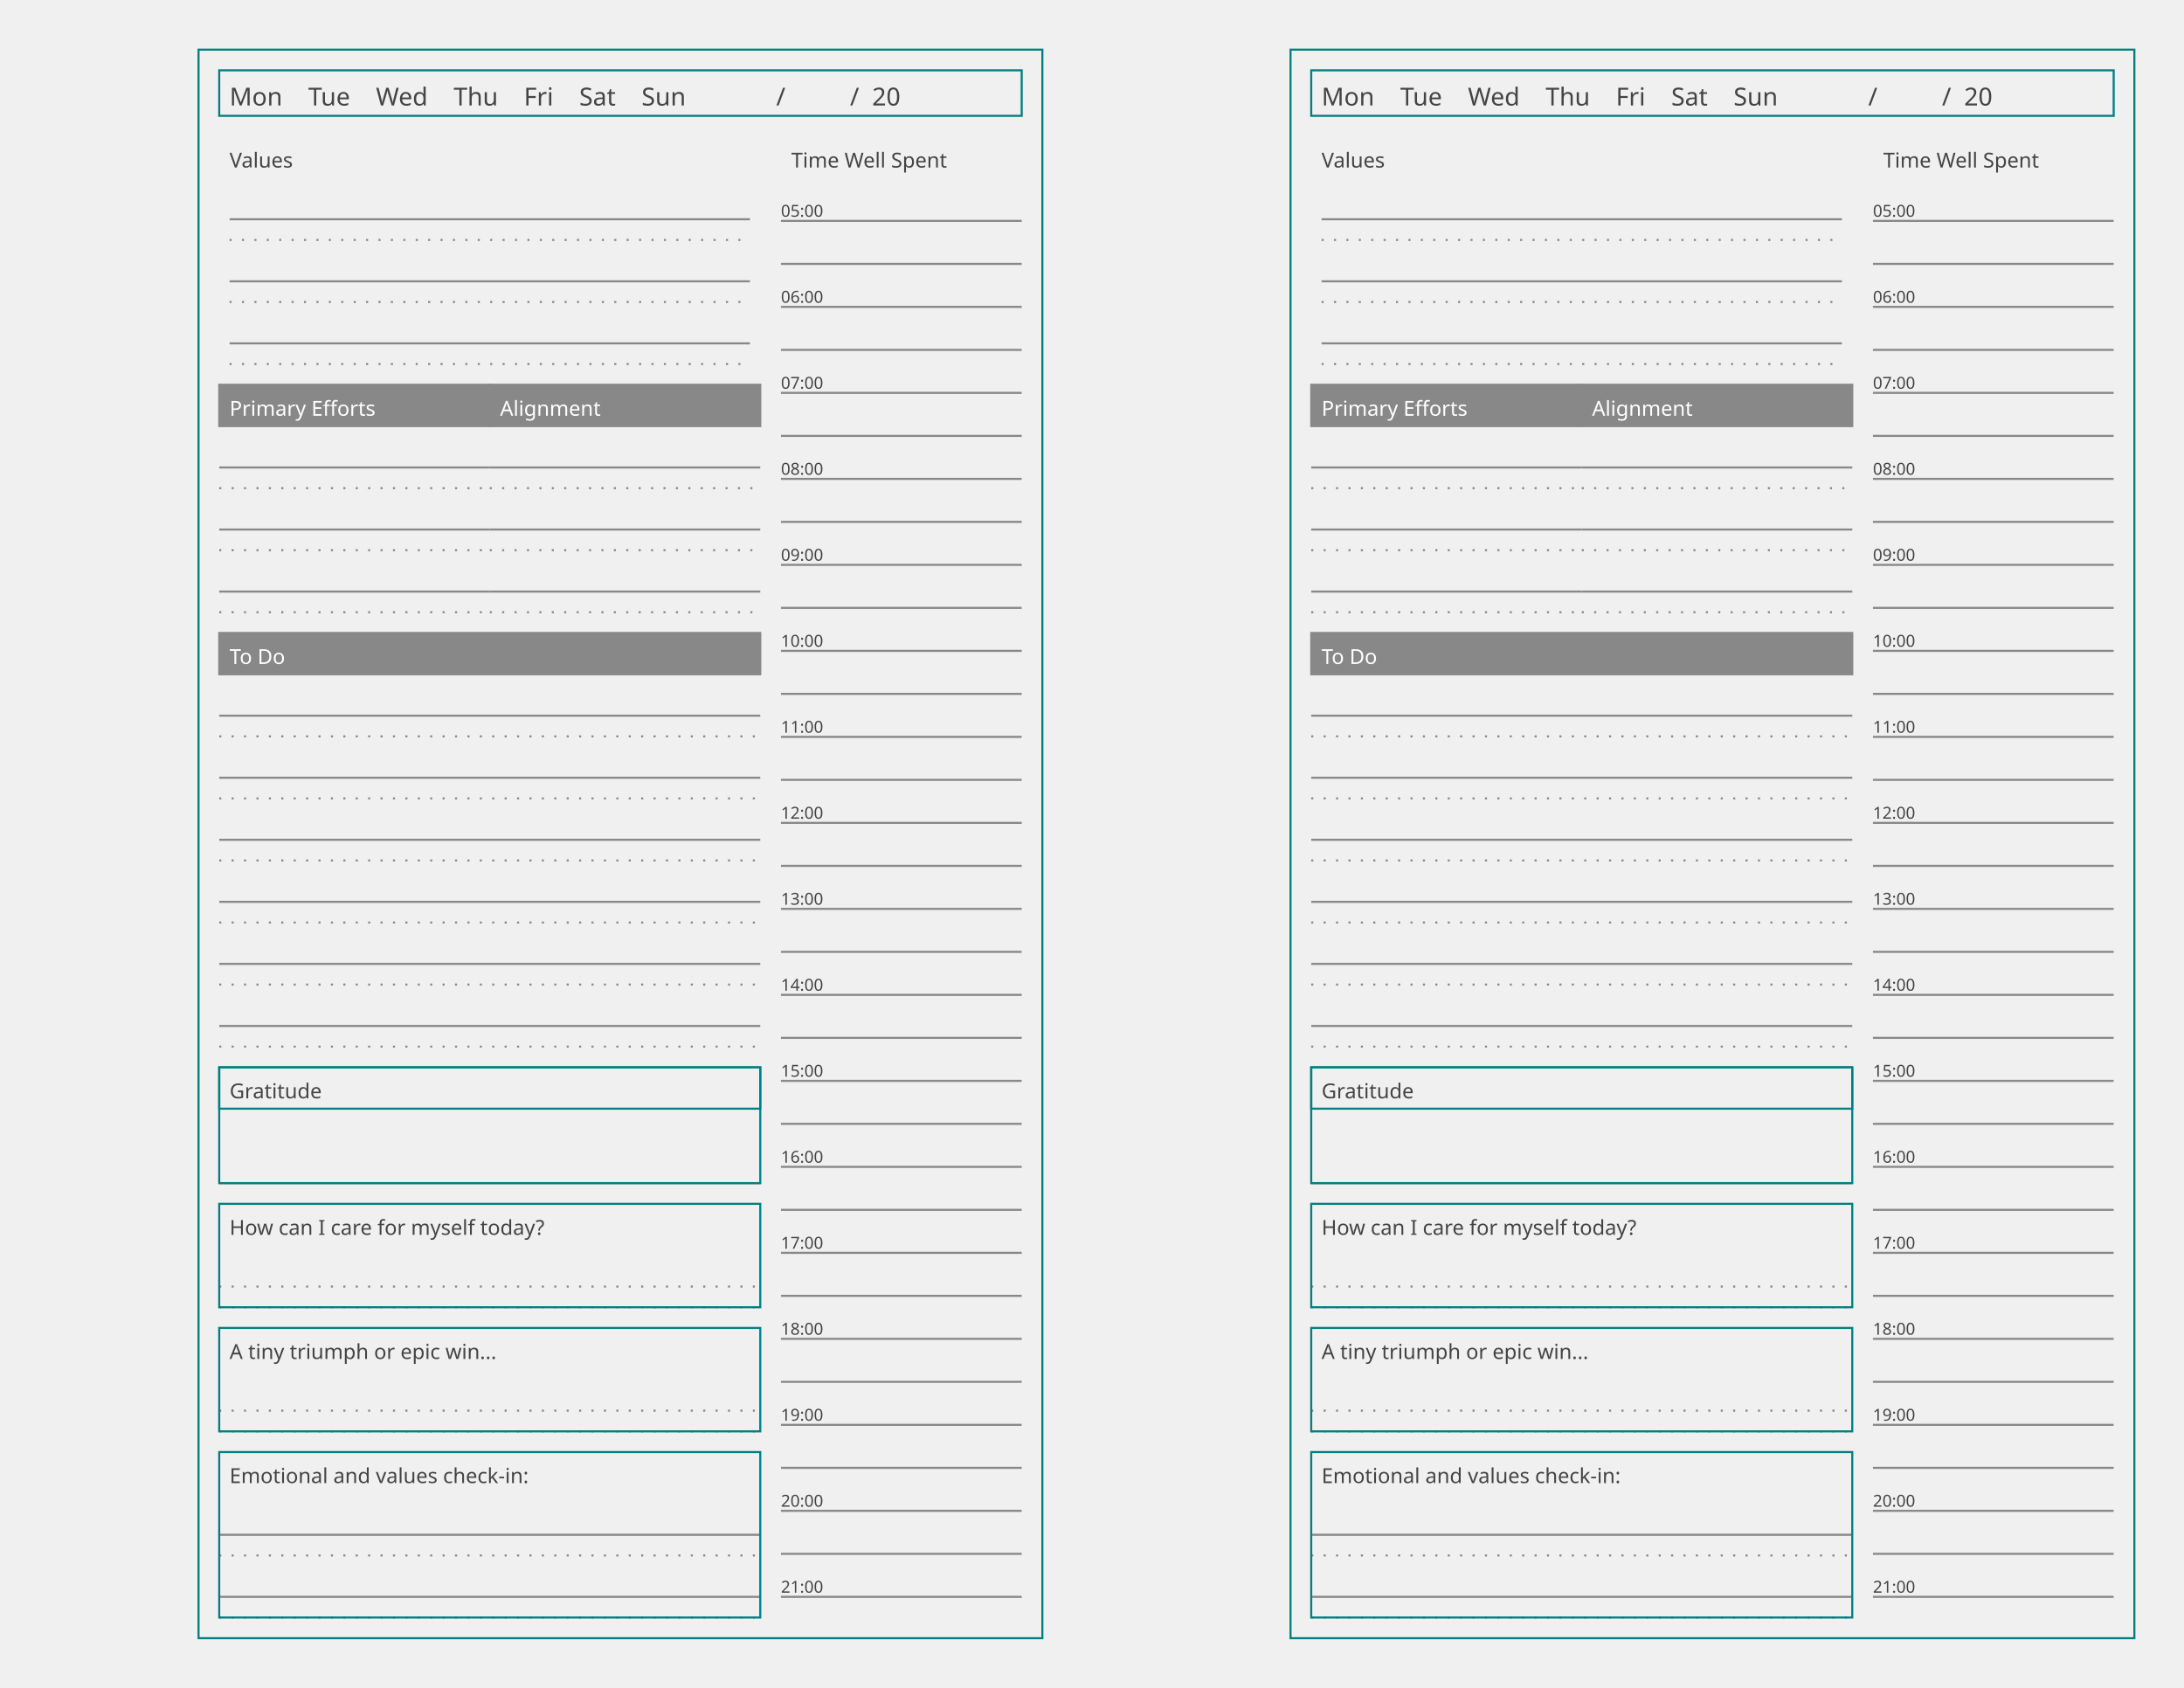
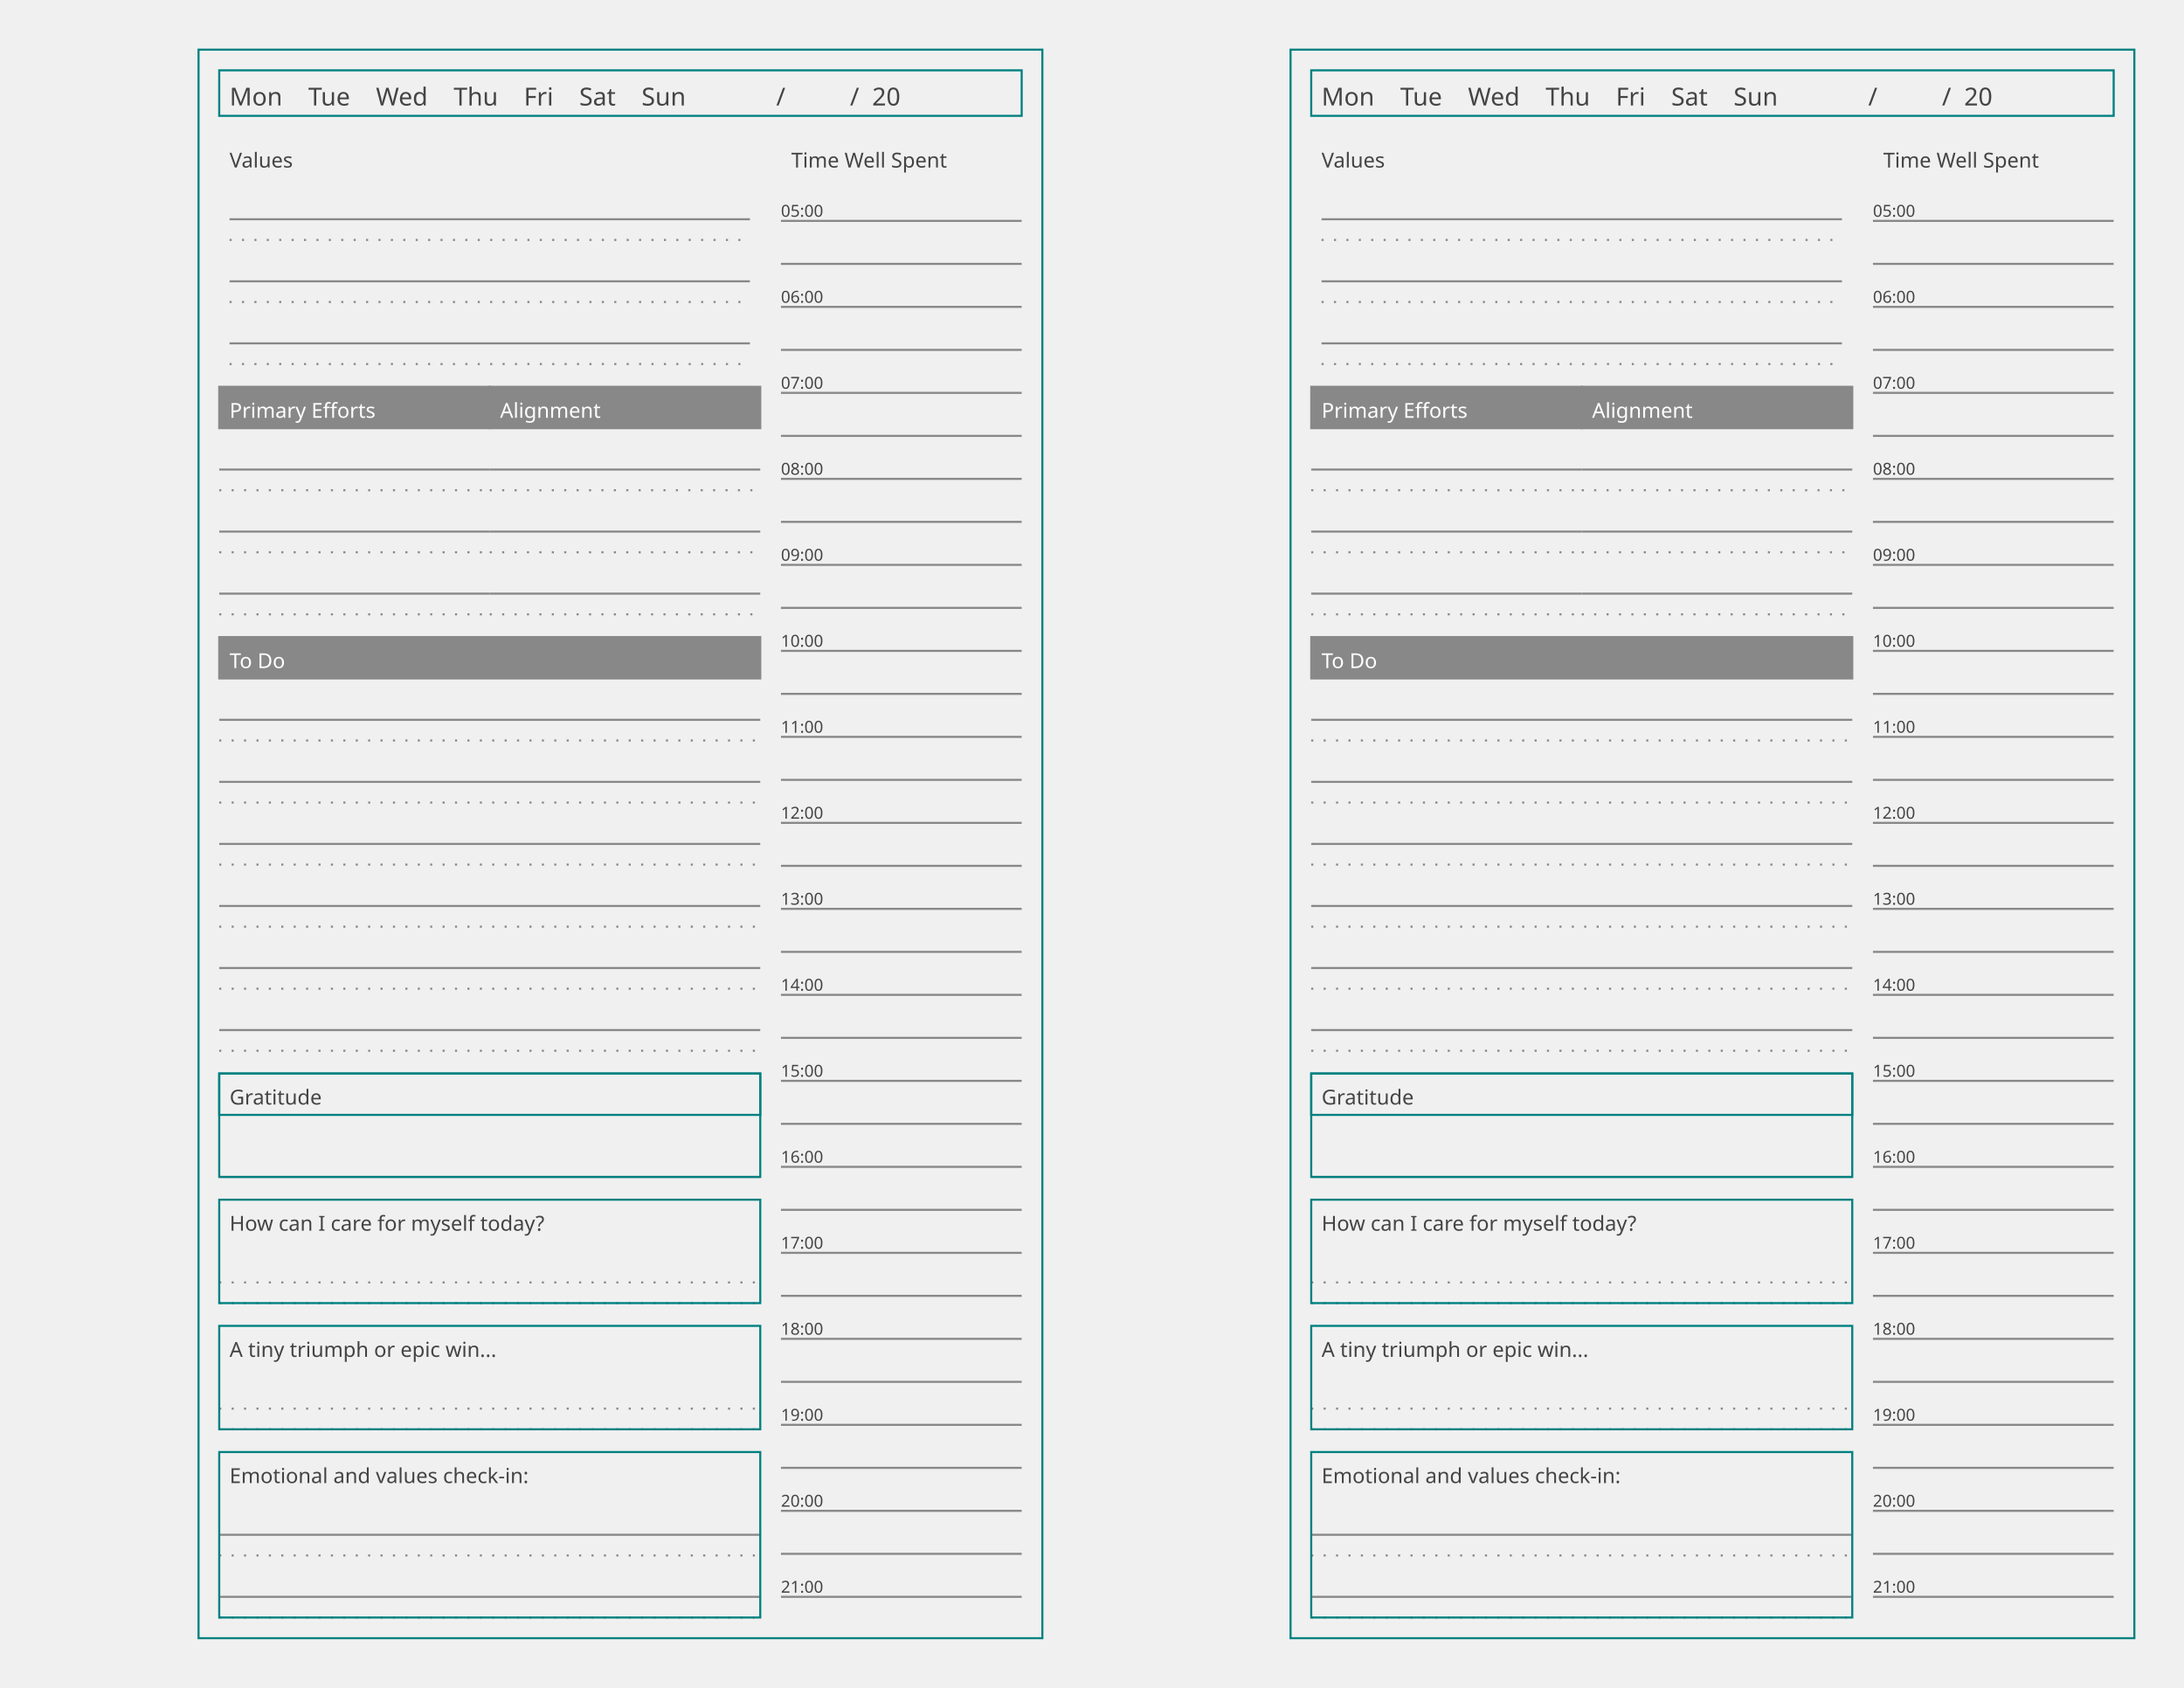
<svg xmlns="http://www.w3.org/2000/svg" baseProfile="tiny" height="8.5in" version="1.2" width="11in">
  <defs />
  <g transform="translate(96, 24.0)">
    <rect fill="none" height="768.0" stroke="#008080" width="408.0" x="0" y="0" />
    <g transform="translate(10, 10)">
      <rect fill="none" height="22" stroke="#008080" stroke-width="1" width="388.0" x="0" y="0" />
      <text alignment-baseline="text-after-edge" fill="#444444" font-family="Trebuchet MS" font-size="12" text-anchor="start" transform="translate(5,17)">Mon    Tue    Wed    Thu    Fri    Sat    Sun              /          /  20          </text>
    </g>
    <g transform="translate(10, 32)">
      <g transform="translate(0,10)">
        <g>
          <g transform="translate(0,0)">
            <text alignment-baseline="text-after-edge" fill="#444444" font-family="Ubuntu Mono" font-size="10" text-anchor="start" transform="translate(5,15)">Values</text>
          </g>
          <g transform="translate(0,20)">
            <g>
              <line stroke="#888888" stroke-dasharray="1,5" stroke-width="1" transform="translate(5,30.0)" x1="0" x2="251.6" y1="0" y2="0" />
              <line stroke="#888888" stroke-dasharray="1,5" stroke-width="1" transform="translate(5,60.0)" x1="0" x2="251.6" y1="0" y2="0" />
              <line stroke="#888888" stroke-dasharray="1,5" stroke-width="1" transform="translate(5,90.0)" x1="0" x2="251.6" y1="0" y2="0" />
            </g>
            <g>
              <line stroke="#888888" stroke-dasharray="1,0" stroke-width="1" transform="translate(5,20.0)" x1="0" x2="251.6" y1="0" y2="0" />
              <line stroke="#888888" stroke-dasharray="1,0" stroke-width="1" transform="translate(5,50.0)" x1="0" x2="251.6" y1="0" y2="0" />
              <line stroke="#888888" stroke-dasharray="1,0" stroke-width="1" transform="translate(5,80.0)" x1="0" x2="251.6" y1="0" y2="0" />
            </g>
          </g>
        </g>
      </g>
-       <g transform="translate(0,130)">
+       <g transform="translate(0,131.0)">
        <g>
          <g transform="translate(0,0)">
            <g>
              <g transform="translate(0,0)">
                <rect fill="#888888" height="20" stroke="#888888" stroke-width="1" width="130.8" x="0" y="0" />
                <text alignment-baseline="text-after-edge" fill="#ffffff" font-family="Trebuchet MS" font-size="10" text-anchor="start" transform="translate(5,15)">Primary Efforts</text>
              </g>
              <g transform="translate(0,20)">
                <g>
                  <line stroke="#888888" stroke-dasharray="1,5" stroke-width="1" transform="translate(0,30.0)" x1="0" x2="130.8" y1="0" y2="0" />
                  <line stroke="#888888" stroke-dasharray="1,5" stroke-width="1" transform="translate(0,60.0)" x1="0" x2="130.8" y1="0" y2="0" />
                  <line stroke="#888888" stroke-dasharray="1,5" stroke-width="1" transform="translate(0,90.0)" x1="0" x2="130.8" y1="0" y2="0" />
                </g>
                <g>
                  <line stroke="#888888" stroke-dasharray="1,0" stroke-width="1" transform="translate(0,20.0)" x1="0" x2="130.8" y1="0" y2="0" />
                  <line stroke="#888888" stroke-dasharray="1,0" stroke-width="1" transform="translate(0,50.0)" x1="0" x2="130.8" y1="0" y2="0" />
                  <line stroke="#888888" stroke-dasharray="1,0" stroke-width="1" transform="translate(0,80.0)" x1="0" x2="130.8" y1="0" y2="0" />
                </g>
              </g>
            </g>
          </g>
          <g transform="translate(130.8,0)">
            <g>
              <g transform="translate(0,0)">
                <rect fill="#888888" height="20" stroke="#888888" stroke-width="1" width="130.8" x="0" y="0" />
                <text alignment-baseline="text-after-edge" fill="#ffffff" font-family="Trebuchet MS" font-size="10" text-anchor="start" transform="translate(5,15)">Alignment</text>
              </g>
              <g transform="translate(0,20)">
                <g>
                  <line stroke="#888888" stroke-dasharray="1,5" stroke-width="1" transform="translate(0,30.0)" x1="0" x2="130.8" y1="0" y2="0" />
                  <line stroke="#888888" stroke-dasharray="1,5" stroke-width="1" transform="translate(0,60.0)" x1="0" x2="130.8" y1="0" y2="0" />
                  <line stroke="#888888" stroke-dasharray="1,5" stroke-width="1" transform="translate(0,90.0)" x1="0" x2="130.8" y1="0" y2="0" />
                </g>
                <g>
                  <line stroke="#888888" stroke-dasharray="1,0" stroke-width="1" transform="translate(0,20.0)" x1="0" x2="130.8" y1="0" y2="0" />
                  <line stroke="#888888" stroke-dasharray="1,0" stroke-width="1" transform="translate(0,50.0)" x1="0" x2="130.8" y1="0" y2="0" />
                  <line stroke="#888888" stroke-dasharray="1,0" stroke-width="1" transform="translate(0,80.0)" x1="0" x2="130.8" y1="0" y2="0" />
                </g>
              </g>
            </g>
          </g>
        </g>
      </g>
-       <g transform="translate(0,250)">
+       <g transform="translate(0,252.0)">
        <g>
          <g transform="translate(0,0)">
            <rect fill="#888888" height="20" stroke="#888888" stroke-width="1" width="261.6" x="0" y="0" />
            <text alignment-baseline="text-after-edge" fill="#ffffff" font-family="Ubuntu Mono" font-size="10" text-anchor="start" transform="translate(5,15)">To Do</text>
          </g>
          <g transform="translate(0,20)">
            <g>
              <line stroke="#888888" stroke-dasharray="1,5" stroke-width="1" transform="translate(0,30.0)" x1="0" x2="261.6" y1="0" y2="0" />
              <line stroke="#888888" stroke-dasharray="1,5" stroke-width="1" transform="translate(0,60.0)" x1="0" x2="261.6" y1="0" y2="0" />
              <line stroke="#888888" stroke-dasharray="1,5" stroke-width="1" transform="translate(0,90.0)" x1="0" x2="261.6" y1="0" y2="0" />
              <line stroke="#888888" stroke-dasharray="1,5" stroke-width="1" transform="translate(0,120.0)" x1="0" x2="261.6" y1="0" y2="0" />
              <line stroke="#888888" stroke-dasharray="1,5" stroke-width="1" transform="translate(0,150.0)" x1="0" x2="261.6" y1="0" y2="0" />
              <line stroke="#888888" stroke-dasharray="1,5" stroke-width="1" transform="translate(0,180.0)" x1="0" x2="261.6" y1="0" y2="0" />
            </g>
            <g>
              <line stroke="#888888" stroke-dasharray="1,0" stroke-width="1" transform="translate(0,20.0)" x1="0" x2="261.6" y1="0" y2="0" />
              <line stroke="#888888" stroke-dasharray="1,0" stroke-width="1" transform="translate(0,50.0)" x1="0" x2="261.6" y1="0" y2="0" />
              <line stroke="#888888" stroke-dasharray="1,0" stroke-width="1" transform="translate(0,80.0)" x1="0" x2="261.6" y1="0" y2="0" />
              <line stroke="#888888" stroke-dasharray="1,0" stroke-width="1" transform="translate(0,110.0)" x1="0" x2="261.6" y1="0" y2="0" />
              <line stroke="#888888" stroke-dasharray="1,0" stroke-width="1" transform="translate(0,140.0)" x1="0" x2="261.6" y1="0" y2="0" />
              <line stroke="#888888" stroke-dasharray="1,0" stroke-width="1" transform="translate(0,170.0)" x1="0" x2="261.6" y1="0" y2="0" />
            </g>
          </g>
        </g>
      </g>
-       <g transform="translate(0,460)">
+       <g transform="translate(0,463.0)">
        <g>
          <g transform="translate(0,0)">
            <rect fill="none" height="20" stroke="#008080" stroke-width="1" width="261.6" x="0" y="0" />
            <text alignment-baseline="text-after-edge" fill="#444444" font-family="Trebuchet MS" font-size="10" text-anchor="start" transform="translate(5,15)">Gratitude</text>
          </g>
          <g transform="translate(0,20)">
-             <line stroke="#888888" stroke-dasharray="1,0" stroke-width="1" transform="translate(0,36.0)" x1="0" x2="261.6" y1="0" y2="0" />
-           </g>
-         </g>
-         <rect fill="none" height="56.0" stroke="#008080" stroke-width="1" width="261.6" x="0" y="0" />
-       </g>
-       <g transform="translate(0,526.0)">
+             <line stroke="#888888" stroke-dasharray="1,0" stroke-width="1" transform="translate(0,30.0)" x1="0" x2="261.6" y1="0" y2="0" />
+           </g>
+         </g>
+         <rect fill="none" height="50" stroke="#008080" stroke-width="1" width="261.6" x="0" y="0" />
+       </g>
+       <g transform="translate(0,524.0)">
        <g>
          <g transform="translate(0,0)">
            <text alignment-baseline="text-after-edge" fill="#444444" font-family="Ubuntu Mono" font-size="10" text-anchor="start" transform="translate(5,15)">How can I care for myself today?</text>
          </g>
          <g transform="translate(0,20)">
            <g>
              <line stroke="#888888" stroke-dasharray="1,5" stroke-width="1" transform="translate(0,30.0)" x1="0" x2="261.6" y1="0" y2="0" />
            </g>
            <g>
              <line stroke="#888888" stroke-dasharray="1,5" stroke-width="1" transform="translate(0,20.0)" x1="0" x2="261.6" y1="0" y2="0" />
            </g>
          </g>
        </g>
        <rect fill="none" height="50" stroke="#008080" stroke-width="1" width="261.6" x="0" y="0" />
      </g>
-       <g transform="translate(0,586.0)">
+       <g transform="translate(0,585.0)">
        <g>
          <g transform="translate(0,0)">
            <text alignment-baseline="text-after-edge" fill="#444444" font-family="Ubuntu Mono" font-size="10" text-anchor="start" transform="translate(5,15)">A tiny triumph or epic win...</text>
          </g>
          <g transform="translate(0,20)">
            <g>
              <line stroke="#888888" stroke-dasharray="1,5" stroke-width="1" transform="translate(0,30.0)" x1="0" x2="261.6" y1="0" y2="0" />
            </g>
            <g>
              <line stroke="#888888" stroke-dasharray="1,5" stroke-width="1" transform="translate(0,20.0)" x1="0" x2="261.6" y1="0" y2="0" />
            </g>
          </g>
        </g>
        <rect fill="none" height="50" stroke="#008080" stroke-width="1" width="261.6" x="0" y="0" />
      </g>
      <g transform="translate(0,646.0)">
        <g>
          <g transform="translate(0,0)">
            <text alignment-baseline="text-after-edge" fill="#444444" font-family="Ubuntu Mono" font-size="10" text-anchor="start" transform="translate(5,15)">Emotional and values check-in:</text>
          </g>
          <g transform="translate(0,20)">
            <g>
              <line stroke="#888888" stroke-dasharray="1,5" stroke-width="1" transform="translate(0,30.0)" x1="0" x2="261.6" y1="0" y2="0" />
              <line stroke="#888888" stroke-dasharray="1,5" stroke-width="1" transform="translate(0,60.0)" x1="0" x2="261.6" y1="0" y2="0" />
            </g>
            <g>
              <line stroke="#888888" stroke-dasharray="1,0" stroke-width="1" transform="translate(0,20.0)" x1="0" x2="261.6" y1="0" y2="0" />
              <line stroke="#888888" stroke-dasharray="1,0" stroke-width="1" transform="translate(0,50.0)" x1="0" x2="261.6" y1="0" y2="0" />
            </g>
          </g>
        </g>
        <rect fill="none" height="80" stroke="#008080" stroke-width="1" width="261.6" x="0" y="0" />
      </g>
    </g>
    <g transform="translate(281.6,32)">
      <g>
        <rect fill="none" height="20" stroke="none" width="116.4" x="0" y="10" />
        <text alignment-baseline="text-after-edge" fill="#444444" font-family="Ubuntu Mono" font-size="10" text-anchor="start" x="5" y="25">Time Well Spent</text>
      </g>
      <g>
        <text alignment-baseline="text-after-edge" fill="#444444" font-family="Ubuntu Mono" font-size="8" text-anchor="start" x="0" y="48.788">05:00</text>
        <line stroke="#888888" x1="0" x2="116.4" y1="50.788" y2="50.788" />
        <line stroke="#888888" x1="0" x2="116.4" y1="71.576" y2="71.576" />
        <text alignment-baseline="text-after-edge" fill="#444444" font-family="Ubuntu Mono" font-size="8" text-anchor="start" x="0" y="90.364">06:00</text>
        <line stroke="#888888" x1="0" x2="116.4" y1="92.364" y2="92.364" />
        <line stroke="#888888" x1="0" x2="116.4" y1="113.152" y2="113.152" />
        <text alignment-baseline="text-after-edge" fill="#444444" font-family="Ubuntu Mono" font-size="8" text-anchor="start" x="0" y="131.939">07:00</text>
        <line stroke="#888888" x1="0" x2="116.4" y1="133.939" y2="133.939" />
        <line stroke="#888888" x1="0" x2="116.4" y1="154.727" y2="154.727" />
        <text alignment-baseline="text-after-edge" fill="#444444" font-family="Ubuntu Mono" font-size="8" text-anchor="start" x="0" y="173.515">08:00</text>
        <line stroke="#888888" x1="0" x2="116.4" y1="175.515" y2="175.515" />
        <line stroke="#888888" x1="0" x2="116.4" y1="196.303" y2="196.303" />
        <text alignment-baseline="text-after-edge" fill="#444444" font-family="Ubuntu Mono" font-size="8" text-anchor="start" x="0" y="215.091">09:00</text>
        <line stroke="#888888" x1="0" x2="116.4" y1="217.091" y2="217.091" />
        <line stroke="#888888" x1="0" x2="116.4" y1="237.879" y2="237.879" />
        <text alignment-baseline="text-after-edge" fill="#444444" font-family="Ubuntu Mono" font-size="8" text-anchor="start" x="0" y="256.667">10:00</text>
        <line stroke="#888888" x1="0" x2="116.4" y1="258.667" y2="258.667" />
        <line stroke="#888888" x1="0" x2="116.4" y1="279.455" y2="279.455" />
        <text alignment-baseline="text-after-edge" fill="#444444" font-family="Ubuntu Mono" font-size="8" text-anchor="start" x="0" y="298.242">11:00</text>
        <line stroke="#888888" x1="0" x2="116.4" y1="300.242" y2="300.242" />
        <line stroke="#888888" x1="0" x2="116.4" y1="321.03" y2="321.03" />
        <text alignment-baseline="text-after-edge" fill="#444444" font-family="Ubuntu Mono" font-size="8" text-anchor="start" x="0" y="339.818">12:00</text>
        <line stroke="#888888" x1="0" x2="116.4" y1="341.818" y2="341.818" />
        <line stroke="#888888" x1="0" x2="116.4" y1="362.606" y2="362.606" />
        <text alignment-baseline="text-after-edge" fill="#444444" font-family="Ubuntu Mono" font-size="8" text-anchor="start" x="0" y="381.394">13:00</text>
        <line stroke="#888888" x1="0" x2="116.4" y1="383.394" y2="383.394" />
        <line stroke="#888888" x1="0" x2="116.4" y1="404.182" y2="404.182" />
        <text alignment-baseline="text-after-edge" fill="#444444" font-family="Ubuntu Mono" font-size="8" text-anchor="start" x="0" y="422.97">14:00</text>
        <line stroke="#888888" x1="0" x2="116.4" y1="424.97" y2="424.97" />
        <line stroke="#888888" x1="0" x2="116.4" y1="445.758" y2="445.758" />
        <text alignment-baseline="text-after-edge" fill="#444444" font-family="Ubuntu Mono" font-size="8" text-anchor="start" x="0" y="464.545">15:00</text>
        <line stroke="#888888" x1="0" x2="116.4" y1="466.545" y2="466.545" />
        <line stroke="#888888" x1="0" x2="116.4" y1="487.333" y2="487.333" />
        <text alignment-baseline="text-after-edge" fill="#444444" font-family="Ubuntu Mono" font-size="8" text-anchor="start" x="0" y="506.121">16:00</text>
        <line stroke="#888888" x1="0" x2="116.4" y1="508.121" y2="508.121" />
        <line stroke="#888888" x1="0" x2="116.4" y1="528.909" y2="528.909" />
        <text alignment-baseline="text-after-edge" fill="#444444" font-family="Ubuntu Mono" font-size="8" text-anchor="start" x="0" y="547.697">17:00</text>
        <line stroke="#888888" x1="0" x2="116.4" y1="549.697" y2="549.697" />
        <line stroke="#888888" x1="0" x2="116.4" y1="570.485" y2="570.485" />
        <text alignment-baseline="text-after-edge" fill="#444444" font-family="Ubuntu Mono" font-size="8" text-anchor="start" x="0" y="589.273">18:00</text>
        <line stroke="#888888" x1="0" x2="116.4" y1="591.273" y2="591.273" />
        <line stroke="#888888" x1="0" x2="116.4" y1="612.061" y2="612.061" />
        <text alignment-baseline="text-after-edge" fill="#444444" font-family="Ubuntu Mono" font-size="8" text-anchor="start" x="0" y="630.848">19:00</text>
        <line stroke="#888888" x1="0" x2="116.4" y1="632.848" y2="632.848" />
        <line stroke="#888888" x1="0" x2="116.4" y1="653.636" y2="653.636" />
        <text alignment-baseline="text-after-edge" fill="#444444" font-family="Ubuntu Mono" font-size="8" text-anchor="start" x="0" y="672.424">20:00</text>
        <line stroke="#888888" x1="0" x2="116.4" y1="674.424" y2="674.424" />
        <line stroke="#888888" x1="0" x2="116.4" y1="695.212" y2="695.212" />
        <text alignment-baseline="text-after-edge" fill="#444444" font-family="Ubuntu Mono" font-size="8" text-anchor="start" x="0" y="714.0">21:00</text>
        <line stroke="#888888" x1="0" x2="116.4" y1="716.0" y2="716.0" />
      </g>
    </g>
  </g>
  <g transform="translate(624.0, 24.0)">
    <rect fill="none" height="768.0" stroke="#008080" width="408.0" x="0" y="0" />
    <g transform="translate(10, 10)">
      <rect fill="none" height="22" stroke="#008080" stroke-width="1" width="388.0" x="0" y="0" />
      <text alignment-baseline="text-after-edge" fill="#444444" font-family="Trebuchet MS" font-size="12" text-anchor="start" transform="translate(5,17)">Mon    Tue    Wed    Thu    Fri    Sat    Sun              /          /  20          </text>
    </g>
    <g transform="translate(10, 32)">
      <g transform="translate(0,10)">
        <g>
          <g transform="translate(0,0)">
            <text alignment-baseline="text-after-edge" fill="#444444" font-family="Ubuntu Mono" font-size="10" text-anchor="start" transform="translate(5,15)">Values</text>
          </g>
          <g transform="translate(0,20)">
            <g>
              <line stroke="#888888" stroke-dasharray="1,5" stroke-width="1" transform="translate(5,30.0)" x1="0" x2="251.6" y1="0" y2="0" />
              <line stroke="#888888" stroke-dasharray="1,5" stroke-width="1" transform="translate(5,60.0)" x1="0" x2="251.6" y1="0" y2="0" />
              <line stroke="#888888" stroke-dasharray="1,5" stroke-width="1" transform="translate(5,90.0)" x1="0" x2="251.6" y1="0" y2="0" />
            </g>
            <g>
              <line stroke="#888888" stroke-dasharray="1,0" stroke-width="1" transform="translate(5,20.0)" x1="0" x2="251.6" y1="0" y2="0" />
              <line stroke="#888888" stroke-dasharray="1,0" stroke-width="1" transform="translate(5,50.0)" x1="0" x2="251.6" y1="0" y2="0" />
              <line stroke="#888888" stroke-dasharray="1,0" stroke-width="1" transform="translate(5,80.0)" x1="0" x2="251.6" y1="0" y2="0" />
            </g>
          </g>
        </g>
      </g>
-       <g transform="translate(0,130)">
+       <g transform="translate(0,131.0)">
        <g>
          <g transform="translate(0,0)">
            <g>
              <g transform="translate(0,0)">
                <rect fill="#888888" height="20" stroke="#888888" stroke-width="1" width="130.8" x="0" y="0" />
                <text alignment-baseline="text-after-edge" fill="#ffffff" font-family="Trebuchet MS" font-size="10" text-anchor="start" transform="translate(5,15)">Primary Efforts</text>
              </g>
              <g transform="translate(0,20)">
                <g>
                  <line stroke="#888888" stroke-dasharray="1,5" stroke-width="1" transform="translate(0,30.0)" x1="0" x2="130.8" y1="0" y2="0" />
                  <line stroke="#888888" stroke-dasharray="1,5" stroke-width="1" transform="translate(0,60.0)" x1="0" x2="130.8" y1="0" y2="0" />
                  <line stroke="#888888" stroke-dasharray="1,5" stroke-width="1" transform="translate(0,90.0)" x1="0" x2="130.8" y1="0" y2="0" />
                </g>
                <g>
                  <line stroke="#888888" stroke-dasharray="1,0" stroke-width="1" transform="translate(0,20.0)" x1="0" x2="130.8" y1="0" y2="0" />
                  <line stroke="#888888" stroke-dasharray="1,0" stroke-width="1" transform="translate(0,50.0)" x1="0" x2="130.8" y1="0" y2="0" />
                  <line stroke="#888888" stroke-dasharray="1,0" stroke-width="1" transform="translate(0,80.0)" x1="0" x2="130.8" y1="0" y2="0" />
                </g>
              </g>
            </g>
          </g>
          <g transform="translate(130.8,0)">
            <g>
              <g transform="translate(0,0)">
                <rect fill="#888888" height="20" stroke="#888888" stroke-width="1" width="130.8" x="0" y="0" />
                <text alignment-baseline="text-after-edge" fill="#ffffff" font-family="Trebuchet MS" font-size="10" text-anchor="start" transform="translate(5,15)">Alignment</text>
              </g>
              <g transform="translate(0,20)">
                <g>
                  <line stroke="#888888" stroke-dasharray="1,5" stroke-width="1" transform="translate(0,30.0)" x1="0" x2="130.8" y1="0" y2="0" />
                  <line stroke="#888888" stroke-dasharray="1,5" stroke-width="1" transform="translate(0,60.0)" x1="0" x2="130.8" y1="0" y2="0" />
                  <line stroke="#888888" stroke-dasharray="1,5" stroke-width="1" transform="translate(0,90.0)" x1="0" x2="130.8" y1="0" y2="0" />
                </g>
                <g>
                  <line stroke="#888888" stroke-dasharray="1,0" stroke-width="1" transform="translate(0,20.0)" x1="0" x2="130.8" y1="0" y2="0" />
                  <line stroke="#888888" stroke-dasharray="1,0" stroke-width="1" transform="translate(0,50.0)" x1="0" x2="130.8" y1="0" y2="0" />
                  <line stroke="#888888" stroke-dasharray="1,0" stroke-width="1" transform="translate(0,80.0)" x1="0" x2="130.8" y1="0" y2="0" />
                </g>
              </g>
            </g>
          </g>
        </g>
      </g>
-       <g transform="translate(0,250)">
+       <g transform="translate(0,252.0)">
        <g>
          <g transform="translate(0,0)">
            <rect fill="#888888" height="20" stroke="#888888" stroke-width="1" width="261.6" x="0" y="0" />
            <text alignment-baseline="text-after-edge" fill="#ffffff" font-family="Ubuntu Mono" font-size="10" text-anchor="start" transform="translate(5,15)">To Do</text>
          </g>
          <g transform="translate(0,20)">
            <g>
              <line stroke="#888888" stroke-dasharray="1,5" stroke-width="1" transform="translate(0,30.0)" x1="0" x2="261.6" y1="0" y2="0" />
              <line stroke="#888888" stroke-dasharray="1,5" stroke-width="1" transform="translate(0,60.0)" x1="0" x2="261.6" y1="0" y2="0" />
              <line stroke="#888888" stroke-dasharray="1,5" stroke-width="1" transform="translate(0,90.0)" x1="0" x2="261.6" y1="0" y2="0" />
              <line stroke="#888888" stroke-dasharray="1,5" stroke-width="1" transform="translate(0,120.0)" x1="0" x2="261.6" y1="0" y2="0" />
              <line stroke="#888888" stroke-dasharray="1,5" stroke-width="1" transform="translate(0,150.0)" x1="0" x2="261.6" y1="0" y2="0" />
              <line stroke="#888888" stroke-dasharray="1,5" stroke-width="1" transform="translate(0,180.0)" x1="0" x2="261.6" y1="0" y2="0" />
            </g>
            <g>
              <line stroke="#888888" stroke-dasharray="1,0" stroke-width="1" transform="translate(0,20.0)" x1="0" x2="261.6" y1="0" y2="0" />
              <line stroke="#888888" stroke-dasharray="1,0" stroke-width="1" transform="translate(0,50.0)" x1="0" x2="261.6" y1="0" y2="0" />
              <line stroke="#888888" stroke-dasharray="1,0" stroke-width="1" transform="translate(0,80.0)" x1="0" x2="261.6" y1="0" y2="0" />
              <line stroke="#888888" stroke-dasharray="1,0" stroke-width="1" transform="translate(0,110.0)" x1="0" x2="261.6" y1="0" y2="0" />
              <line stroke="#888888" stroke-dasharray="1,0" stroke-width="1" transform="translate(0,140.0)" x1="0" x2="261.6" y1="0" y2="0" />
              <line stroke="#888888" stroke-dasharray="1,0" stroke-width="1" transform="translate(0,170.0)" x1="0" x2="261.6" y1="0" y2="0" />
            </g>
          </g>
        </g>
      </g>
-       <g transform="translate(0,460)">
+       <g transform="translate(0,463.0)">
        <g>
          <g transform="translate(0,0)">
            <rect fill="none" height="20" stroke="#008080" stroke-width="1" width="261.6" x="0" y="0" />
            <text alignment-baseline="text-after-edge" fill="#444444" font-family="Trebuchet MS" font-size="10" text-anchor="start" transform="translate(5,15)">Gratitude</text>
          </g>
          <g transform="translate(0,20)">
-             <line stroke="#888888" stroke-dasharray="1,0" stroke-width="1" transform="translate(0,36.0)" x1="0" x2="261.6" y1="0" y2="0" />
-           </g>
-         </g>
-         <rect fill="none" height="56.0" stroke="#008080" stroke-width="1" width="261.6" x="0" y="0" />
-       </g>
-       <g transform="translate(0,526.0)">
+             <line stroke="#888888" stroke-dasharray="1,0" stroke-width="1" transform="translate(0,30.0)" x1="0" x2="261.6" y1="0" y2="0" />
+           </g>
+         </g>
+         <rect fill="none" height="50" stroke="#008080" stroke-width="1" width="261.6" x="0" y="0" />
+       </g>
+       <g transform="translate(0,524.0)">
        <g>
          <g transform="translate(0,0)">
            <text alignment-baseline="text-after-edge" fill="#444444" font-family="Ubuntu Mono" font-size="10" text-anchor="start" transform="translate(5,15)">How can I care for myself today?</text>
          </g>
          <g transform="translate(0,20)">
            <g>
              <line stroke="#888888" stroke-dasharray="1,5" stroke-width="1" transform="translate(0,30.0)" x1="0" x2="261.6" y1="0" y2="0" />
            </g>
            <g>
              <line stroke="#888888" stroke-dasharray="1,5" stroke-width="1" transform="translate(0,20.0)" x1="0" x2="261.6" y1="0" y2="0" />
            </g>
          </g>
        </g>
        <rect fill="none" height="50" stroke="#008080" stroke-width="1" width="261.6" x="0" y="0" />
      </g>
-       <g transform="translate(0,586.0)">
+       <g transform="translate(0,585.0)">
        <g>
          <g transform="translate(0,0)">
            <text alignment-baseline="text-after-edge" fill="#444444" font-family="Ubuntu Mono" font-size="10" text-anchor="start" transform="translate(5,15)">A tiny triumph or epic win...</text>
          </g>
          <g transform="translate(0,20)">
            <g>
              <line stroke="#888888" stroke-dasharray="1,5" stroke-width="1" transform="translate(0,30.0)" x1="0" x2="261.6" y1="0" y2="0" />
            </g>
            <g>
              <line stroke="#888888" stroke-dasharray="1,5" stroke-width="1" transform="translate(0,20.0)" x1="0" x2="261.6" y1="0" y2="0" />
            </g>
          </g>
        </g>
        <rect fill="none" height="50" stroke="#008080" stroke-width="1" width="261.6" x="0" y="0" />
      </g>
      <g transform="translate(0,646.0)">
        <g>
          <g transform="translate(0,0)">
            <text alignment-baseline="text-after-edge" fill="#444444" font-family="Ubuntu Mono" font-size="10" text-anchor="start" transform="translate(5,15)">Emotional and values check-in:</text>
          </g>
          <g transform="translate(0,20)">
            <g>
              <line stroke="#888888" stroke-dasharray="1,5" stroke-width="1" transform="translate(0,30.0)" x1="0" x2="261.6" y1="0" y2="0" />
              <line stroke="#888888" stroke-dasharray="1,5" stroke-width="1" transform="translate(0,60.0)" x1="0" x2="261.6" y1="0" y2="0" />
            </g>
            <g>
              <line stroke="#888888" stroke-dasharray="1,0" stroke-width="1" transform="translate(0,20.0)" x1="0" x2="261.6" y1="0" y2="0" />
              <line stroke="#888888" stroke-dasharray="1,0" stroke-width="1" transform="translate(0,50.0)" x1="0" x2="261.6" y1="0" y2="0" />
            </g>
          </g>
        </g>
        <rect fill="none" height="80" stroke="#008080" stroke-width="1" width="261.6" x="0" y="0" />
      </g>
    </g>
    <g transform="translate(281.6,32)">
      <g>
        <rect fill="none" height="20" stroke="none" width="116.4" x="0" y="10" />
        <text alignment-baseline="text-after-edge" fill="#444444" font-family="Ubuntu Mono" font-size="10" text-anchor="start" x="5" y="25">Time Well Spent</text>
      </g>
      <g>
        <text alignment-baseline="text-after-edge" fill="#444444" font-family="Ubuntu Mono" font-size="8" text-anchor="start" x="0" y="48.788">05:00</text>
        <line stroke="#888888" x1="0" x2="116.4" y1="50.788" y2="50.788" />
        <line stroke="#888888" x1="0" x2="116.4" y1="71.576" y2="71.576" />
        <text alignment-baseline="text-after-edge" fill="#444444" font-family="Ubuntu Mono" font-size="8" text-anchor="start" x="0" y="90.364">06:00</text>
        <line stroke="#888888" x1="0" x2="116.4" y1="92.364" y2="92.364" />
        <line stroke="#888888" x1="0" x2="116.4" y1="113.152" y2="113.152" />
        <text alignment-baseline="text-after-edge" fill="#444444" font-family="Ubuntu Mono" font-size="8" text-anchor="start" x="0" y="131.939">07:00</text>
        <line stroke="#888888" x1="0" x2="116.4" y1="133.939" y2="133.939" />
        <line stroke="#888888" x1="0" x2="116.4" y1="154.727" y2="154.727" />
        <text alignment-baseline="text-after-edge" fill="#444444" font-family="Ubuntu Mono" font-size="8" text-anchor="start" x="0" y="173.515">08:00</text>
        <line stroke="#888888" x1="0" x2="116.4" y1="175.515" y2="175.515" />
        <line stroke="#888888" x1="0" x2="116.4" y1="196.303" y2="196.303" />
        <text alignment-baseline="text-after-edge" fill="#444444" font-family="Ubuntu Mono" font-size="8" text-anchor="start" x="0" y="215.091">09:00</text>
        <line stroke="#888888" x1="0" x2="116.4" y1="217.091" y2="217.091" />
        <line stroke="#888888" x1="0" x2="116.4" y1="237.879" y2="237.879" />
        <text alignment-baseline="text-after-edge" fill="#444444" font-family="Ubuntu Mono" font-size="8" text-anchor="start" x="0" y="256.667">10:00</text>
        <line stroke="#888888" x1="0" x2="116.4" y1="258.667" y2="258.667" />
        <line stroke="#888888" x1="0" x2="116.4" y1="279.455" y2="279.455" />
        <text alignment-baseline="text-after-edge" fill="#444444" font-family="Ubuntu Mono" font-size="8" text-anchor="start" x="0" y="298.242">11:00</text>
        <line stroke="#888888" x1="0" x2="116.4" y1="300.242" y2="300.242" />
        <line stroke="#888888" x1="0" x2="116.4" y1="321.03" y2="321.03" />
        <text alignment-baseline="text-after-edge" fill="#444444" font-family="Ubuntu Mono" font-size="8" text-anchor="start" x="0" y="339.818">12:00</text>
        <line stroke="#888888" x1="0" x2="116.4" y1="341.818" y2="341.818" />
        <line stroke="#888888" x1="0" x2="116.4" y1="362.606" y2="362.606" />
        <text alignment-baseline="text-after-edge" fill="#444444" font-family="Ubuntu Mono" font-size="8" text-anchor="start" x="0" y="381.394">13:00</text>
        <line stroke="#888888" x1="0" x2="116.4" y1="383.394" y2="383.394" />
        <line stroke="#888888" x1="0" x2="116.4" y1="404.182" y2="404.182" />
        <text alignment-baseline="text-after-edge" fill="#444444" font-family="Ubuntu Mono" font-size="8" text-anchor="start" x="0" y="422.97">14:00</text>
        <line stroke="#888888" x1="0" x2="116.4" y1="424.97" y2="424.97" />
        <line stroke="#888888" x1="0" x2="116.4" y1="445.758" y2="445.758" />
        <text alignment-baseline="text-after-edge" fill="#444444" font-family="Ubuntu Mono" font-size="8" text-anchor="start" x="0" y="464.545">15:00</text>
        <line stroke="#888888" x1="0" x2="116.4" y1="466.545" y2="466.545" />
        <line stroke="#888888" x1="0" x2="116.4" y1="487.333" y2="487.333" />
        <text alignment-baseline="text-after-edge" fill="#444444" font-family="Ubuntu Mono" font-size="8" text-anchor="start" x="0" y="506.121">16:00</text>
        <line stroke="#888888" x1="0" x2="116.4" y1="508.121" y2="508.121" />
        <line stroke="#888888" x1="0" x2="116.4" y1="528.909" y2="528.909" />
        <text alignment-baseline="text-after-edge" fill="#444444" font-family="Ubuntu Mono" font-size="8" text-anchor="start" x="0" y="547.697">17:00</text>
        <line stroke="#888888" x1="0" x2="116.4" y1="549.697" y2="549.697" />
        <line stroke="#888888" x1="0" x2="116.4" y1="570.485" y2="570.485" />
        <text alignment-baseline="text-after-edge" fill="#444444" font-family="Ubuntu Mono" font-size="8" text-anchor="start" x="0" y="589.273">18:00</text>
        <line stroke="#888888" x1="0" x2="116.4" y1="591.273" y2="591.273" />
        <line stroke="#888888" x1="0" x2="116.4" y1="612.061" y2="612.061" />
        <text alignment-baseline="text-after-edge" fill="#444444" font-family="Ubuntu Mono" font-size="8" text-anchor="start" x="0" y="630.848">19:00</text>
        <line stroke="#888888" x1="0" x2="116.4" y1="632.848" y2="632.848" />
        <line stroke="#888888" x1="0" x2="116.4" y1="653.636" y2="653.636" />
        <text alignment-baseline="text-after-edge" fill="#444444" font-family="Ubuntu Mono" font-size="8" text-anchor="start" x="0" y="672.424">20:00</text>
        <line stroke="#888888" x1="0" x2="116.4" y1="674.424" y2="674.424" />
        <line stroke="#888888" x1="0" x2="116.4" y1="695.212" y2="695.212" />
        <text alignment-baseline="text-after-edge" fill="#444444" font-family="Ubuntu Mono" font-size="8" text-anchor="start" x="0" y="714.0">21:00</text>
        <line stroke="#888888" x1="0" x2="116.4" y1="716.0" y2="716.0" />
      </g>
    </g>
  </g>
</svg>
